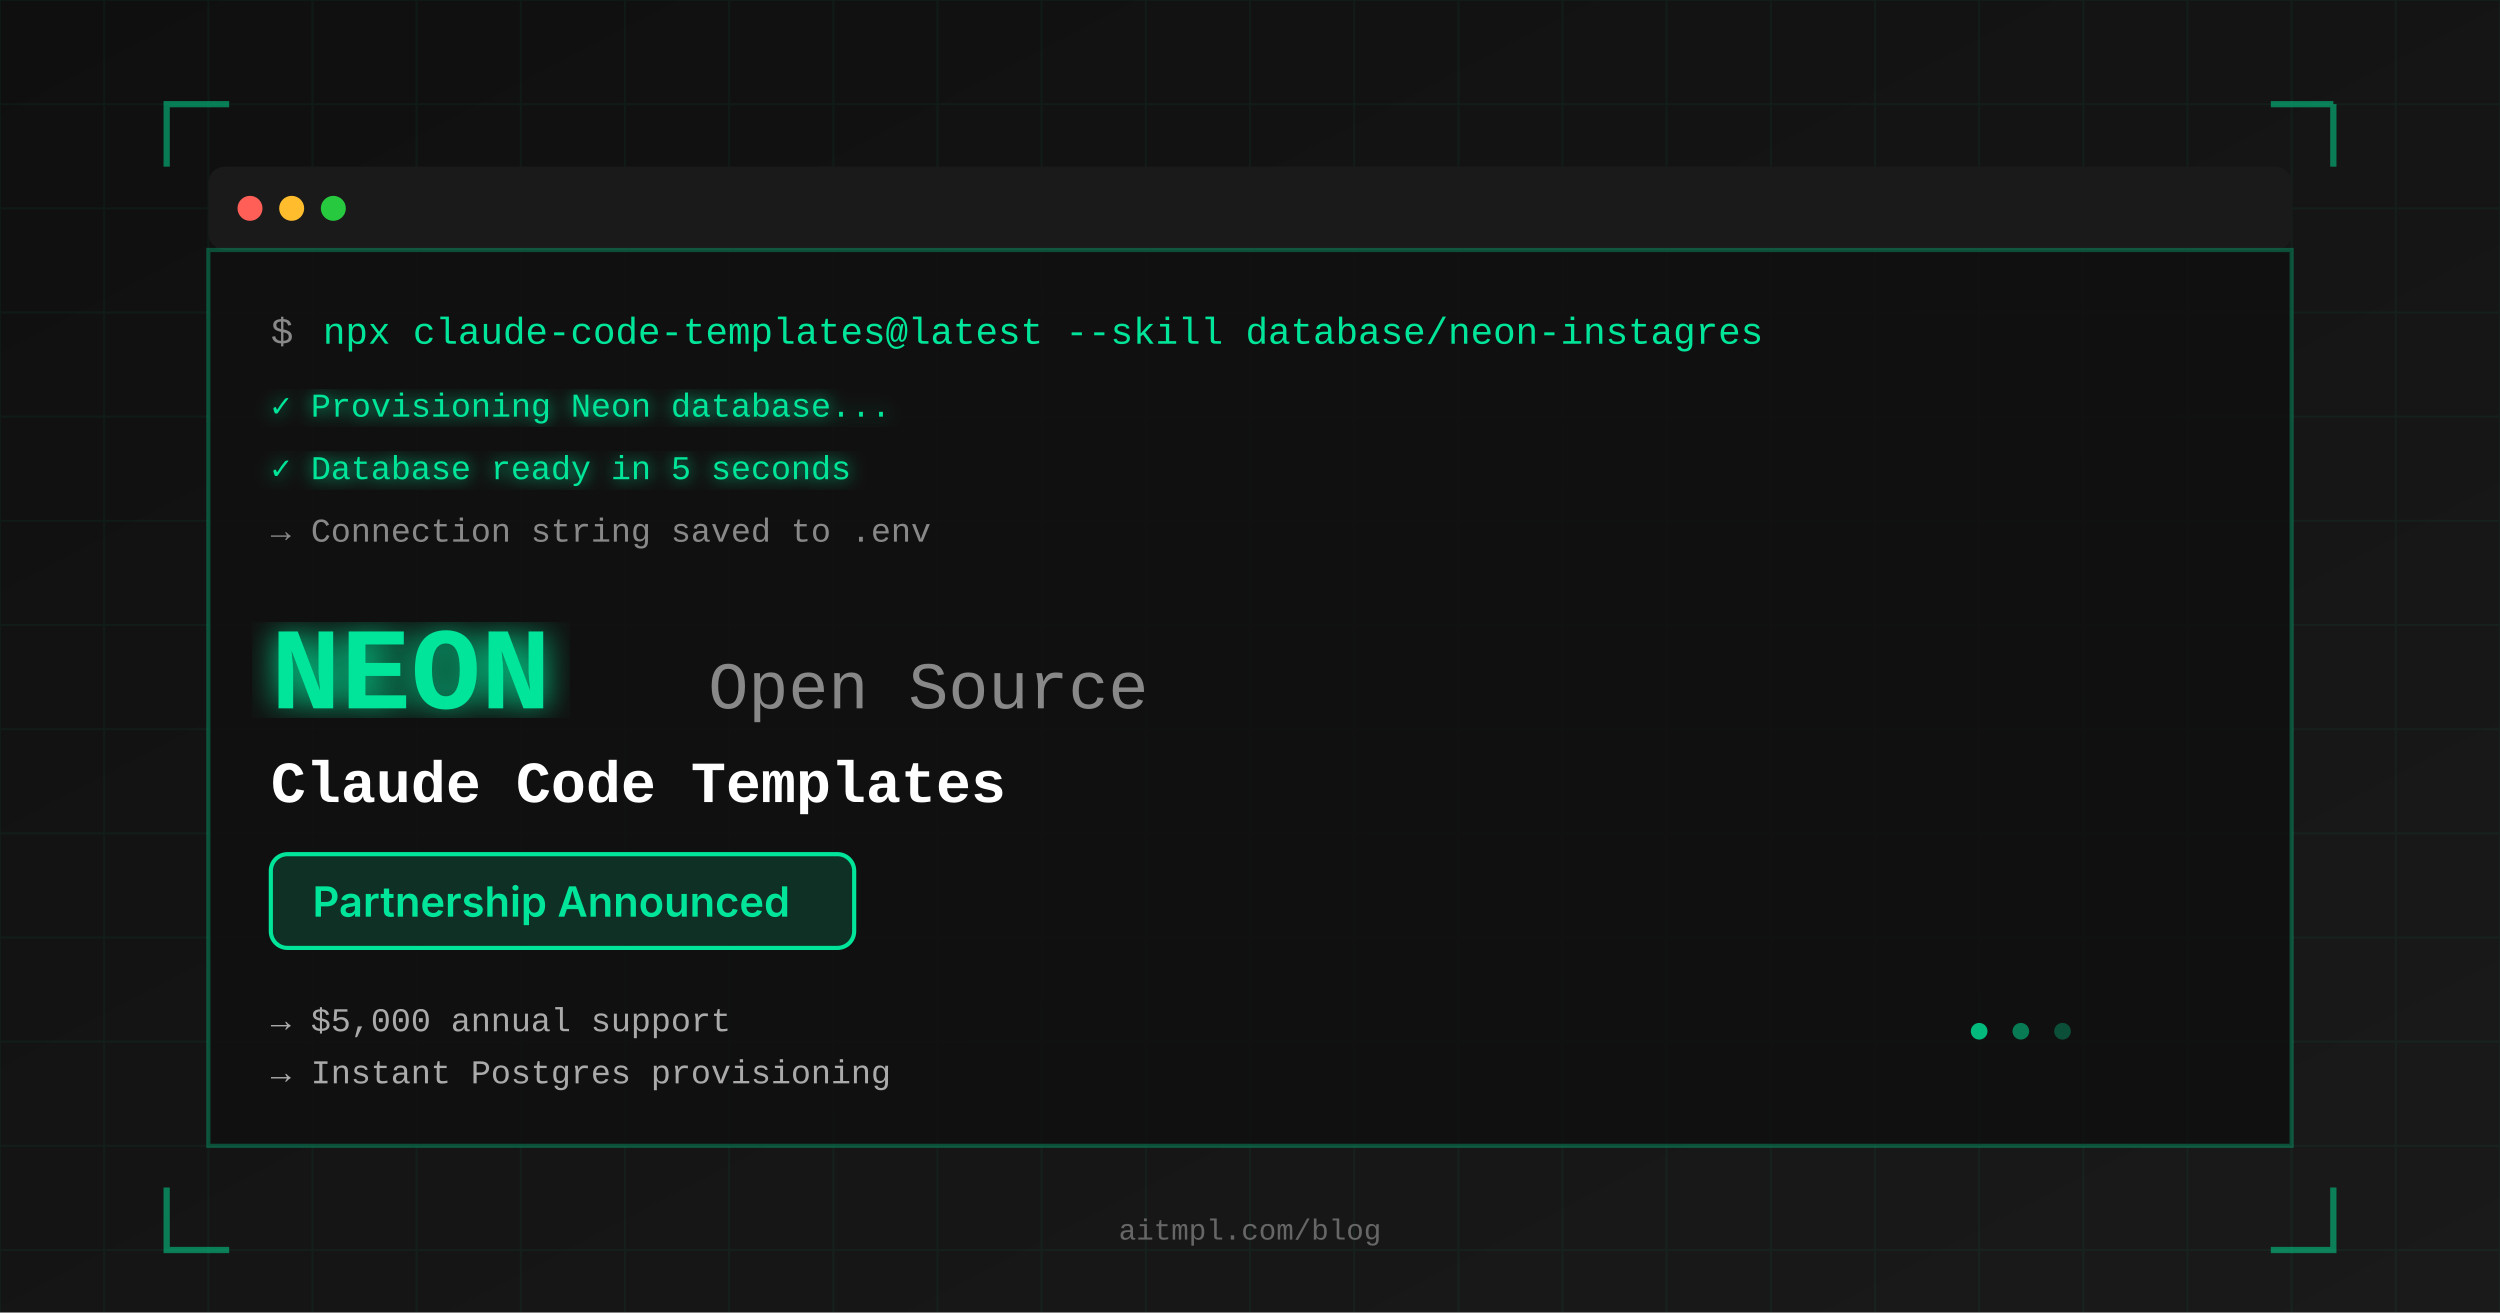
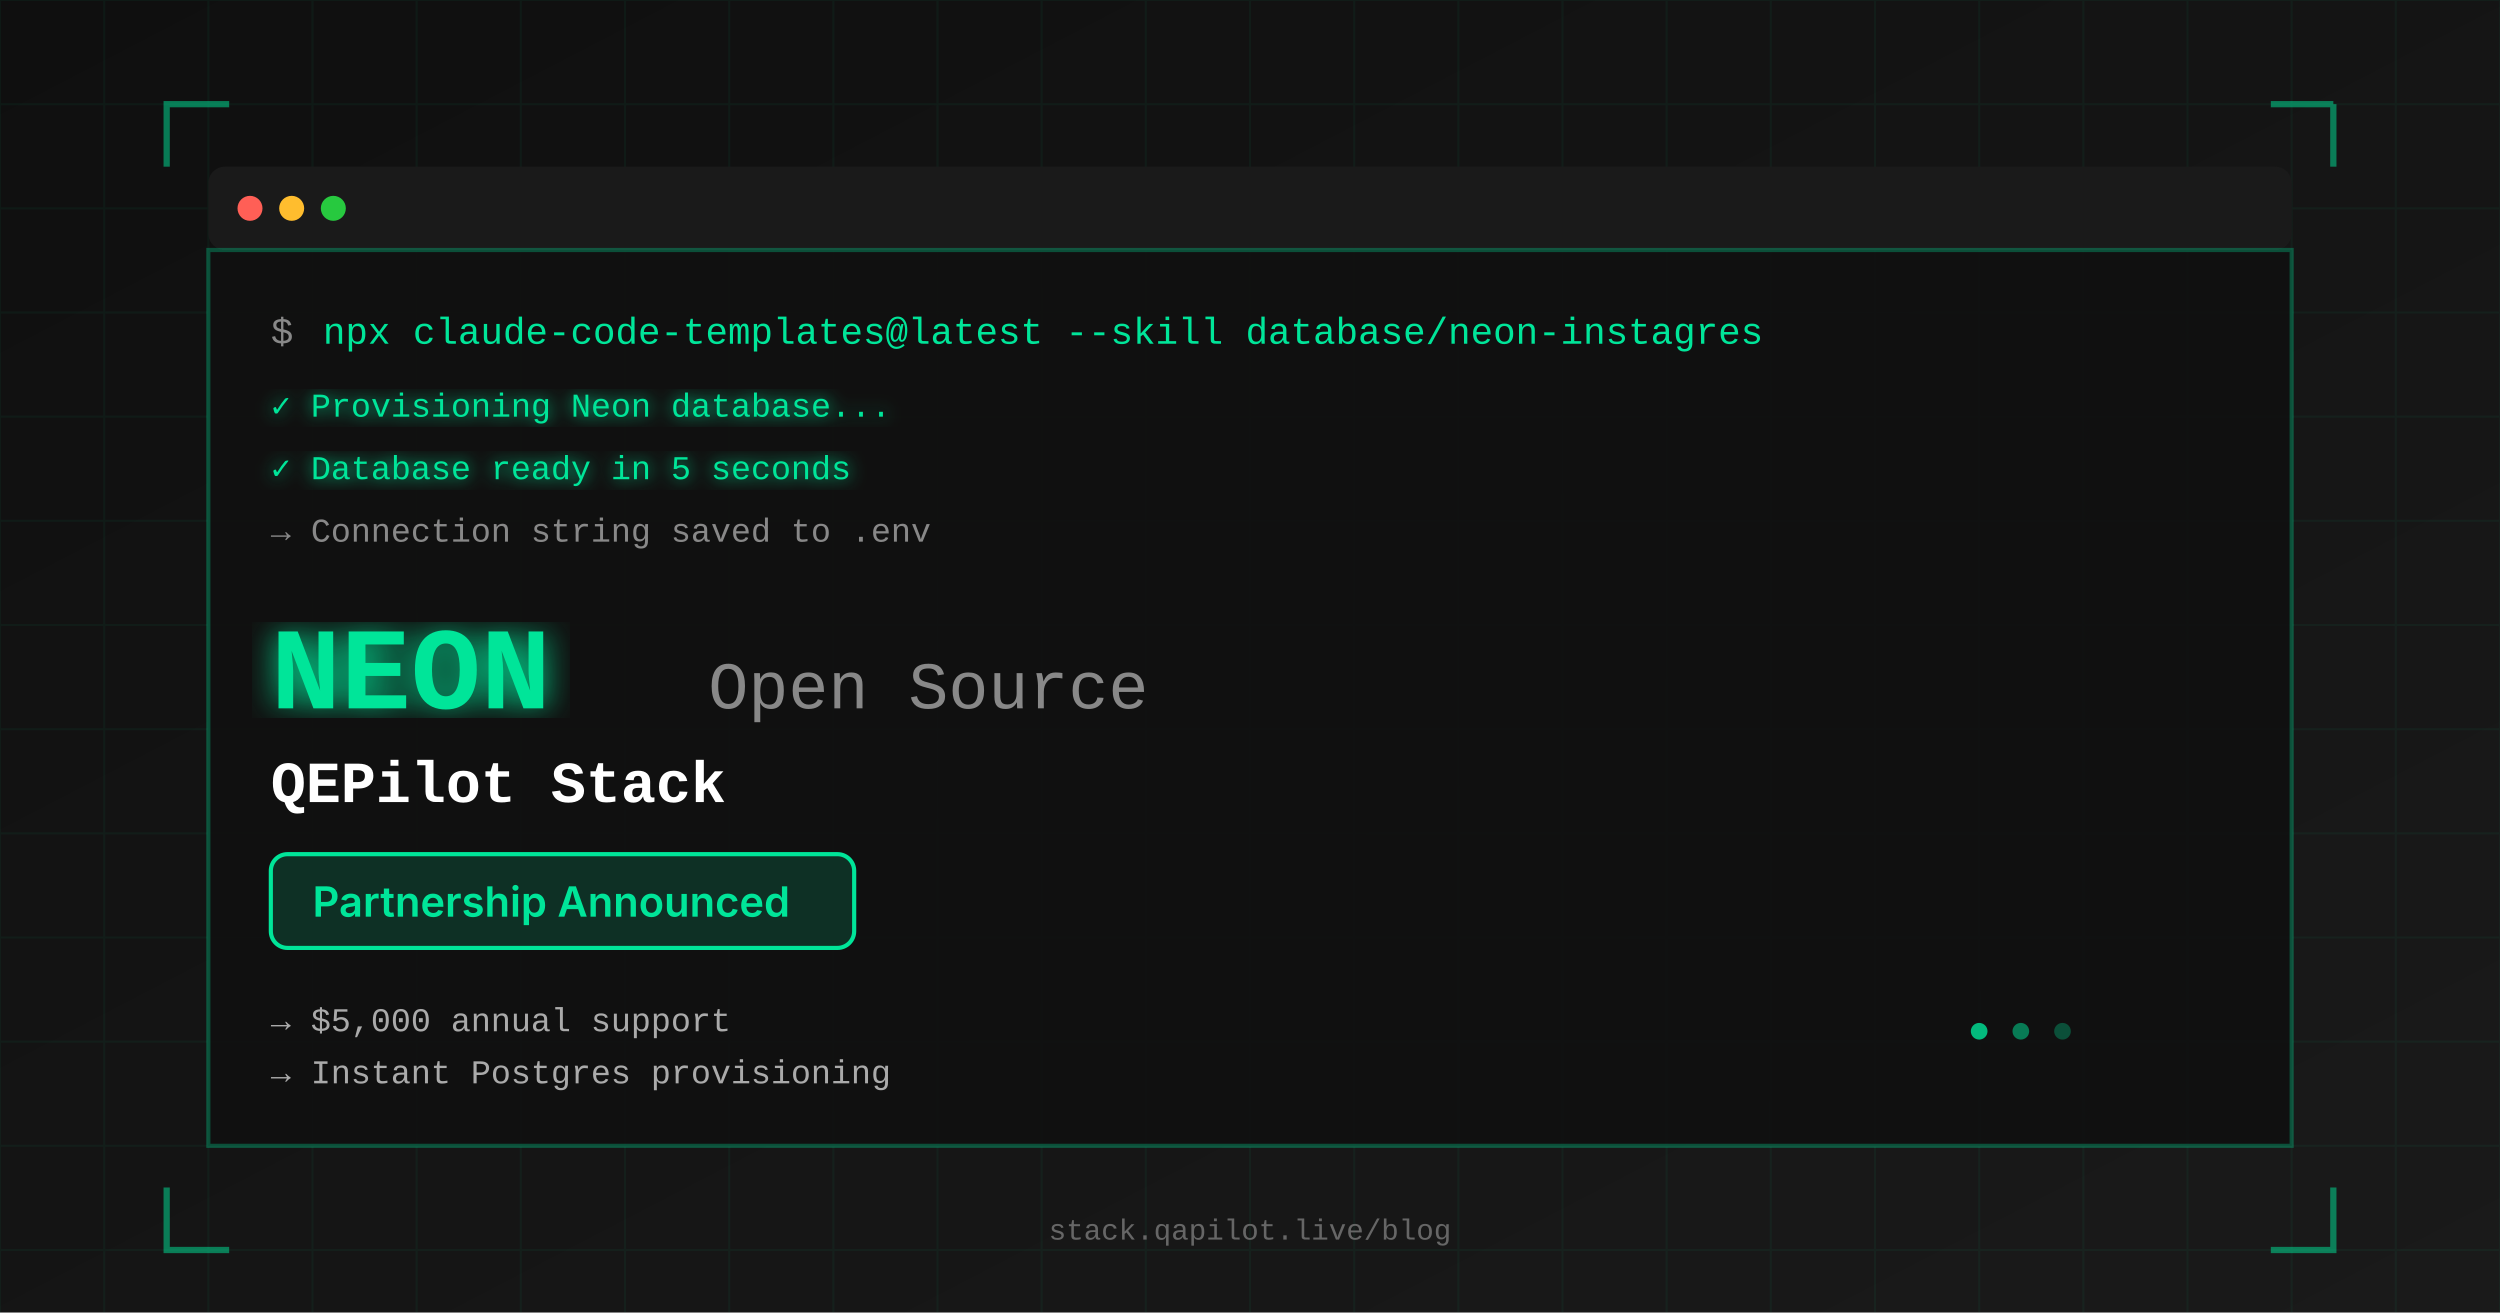
<svg xmlns="http://www.w3.org/2000/svg" width="1200" height="630" viewBox="0 0 1200 630">
  <defs>
    <linearGradient id="bgGradient" x1="0%" y1="0%" x2="100%" y2="100%">
      <stop offset="0%" style="stop-color:#0F0F0F;stop-opacity:1" />
      <stop offset="100%" style="stop-color:#1A1A1A;stop-opacity:1" />
    </linearGradient>
    <linearGradient id="neonGlow" x1="0%" y1="0%" x2="100%" y2="0%">
      <stop offset="0%" style="stop-color:#00E599;stop-opacity:0.2" />
      <stop offset="50%" style="stop-color:#00E599;stop-opacity:0.8" />
      <stop offset="100%" style="stop-color:#00E599;stop-opacity:0.2" />
    </linearGradient>
    <filter id="glow">
      <feGaussianBlur stdDeviation="4" result="coloredBlur" />
      <feMerge>
        <feMergeNode in="coloredBlur" />
        <feMergeNode in="SourceGraphic" />
      </feMerge>
    </filter>
    <filter id="strongGlow">
      <feGaussianBlur stdDeviation="8" result="coloredBlur" />
      <feMerge>
        <feMergeNode in="coloredBlur" />
        <feMergeNode in="SourceGraphic" />
      </feMerge>
    </filter>
  </defs>
  <rect width="1200" height="630" fill="url(#bgGradient)" />
  <g opacity="0.05">
    <path d="M0 0 L1200 0 M0 50 L1200 50 M0 100 L1200 100 M0 150 L1200 150 M0 200 L1200 200 M0 250 L1200 250 M0 300 L1200 300 M0 350 L1200 350 M0 400 L1200 400 M0 450 L1200 450 M0 500 L1200 500 M0 550 L1200 550 M0 600 L1200 600" stroke="#00E599" stroke-width="1" />
    <path d="M0 0 L0 630 M50 0 L50 630 M100 0 L100 630 M150 0 L150 630 M200 0 L200 630 M250 0 L250 630 M300 0 L300 630 M350 0 L350 630 M400 0 L400 630 M450 0 L450 630 M500 0 L500 630 M550 0 L550 630 M600 0 L600 630 M650 0 L650 630 M700 0 L700 630 M750 0 L750 630 M800 0 L800 630 M850 0 L850 630 M900 0 L900 630 M950 0 L950 630 M1000 0 L1000 630 M1050 0 L1050 630 M1100 0 L1100 630 M1150 0 L1150 630 M1200 0 L1200 630" stroke="#00E599" stroke-width="1" />
  </g>
  <g>
    <rect x="100" y="80" width="1000" height="40" rx="8" fill="#1A1A1A" />
    <circle cx="120" cy="100" r="6" fill="#FF5F56" />
    <circle cx="140" cy="100" r="6" fill="#FFBD2E" />
    <circle cx="160" cy="100" r="6" fill="#27C93F" />
    <rect x="100" y="120" width="1000" height="430" fill="#0F0F0F" opacity="0.9" />
    <rect x="100" y="120" width="1000" height="430" fill="none" stroke="#00E599" stroke-width="2" opacity="0.3" />
  </g>
  <g font-family="'Courier New', monospace" fill="#00E599">
    <text x="130" y="165" font-size="18" fill="#888">$</text>
    <text x="155" y="165" font-size="18">npx claude-code-templates@latest --skill database/neon-instagres</text>
    <text x="130" y="200" font-size="16" fill="#00E599" filter="url(#glow)">✓ Provisioning Neon database...</text>
    <text x="130" y="230" font-size="16" fill="#00E599" filter="url(#glow)">✓ Database ready in 5 seconds</text>
    <text x="130" y="260" font-size="16" fill="#888">→ Connection string saved to .env</text>
  </g>
  <g>
    <text x="130" y="340" font-family="'Courier New', monospace" font-size="56" font-weight="bold" fill="#00E599" filter="url(#strongGlow)">NEON</text>
    <text x="340" y="340" font-family="'Courier New', monospace" font-size="32" fill="#888">Open Source</text>
  </g>
  <g>
-     <text x="130" y="385" font-family="'Courier New', monospace" font-size="28" font-weight="600" fill="#FFFFFF">Claude Code Templates</text>
+     <text x="130" y="385" font-family="'Courier New', monospace" font-size="28" font-weight="600" fill="#FFFFFF">QEPilot Stack</text>
  </g>
  <g>
    <rect x="130" y="410" width="280" height="45" rx="8" fill="#00E599" opacity="0.15" />
    <rect x="130" y="410" width="280" height="45" rx="8" fill="none" stroke="#00E599" stroke-width="2" />
    <text x="150" y="440" font-family="'Inter', sans-serif" font-size="20" font-weight="600" fill="#00E599">Partnership Announced</text>
  </g>
  <g font-family="'Courier New', monospace" font-size="16" fill="#AAAAAA">
    <text x="130" y="495">→ $5,000 annual support</text>
    <text x="130" y="520">→ Instant Postgres provisioning</text>
  </g>
  <g stroke="#00E599" stroke-width="3" fill="none" opacity="0.5">
    <path d="M 80 80 L 80 50 L 110 50" />
    <path d="M 1120 50 L 1120 80" />
    <path d="M 1090 50 L 1120 50" />
    <path d="M 80 570 L 80 600 L 110 600" />
    <path d="M 1090 600 L 1120 600 L 1120 570" />
  </g>
  <g>
    <circle cx="950" cy="495" r="4" fill="#00E599" opacity="0.8" />
    <circle cx="970" cy="495" r="4" fill="#00E599" opacity="0.5" />
    <circle cx="990" cy="495" r="4" fill="#00E599" opacity="0.3" />
  </g>
  <line x1="100" y1="550" x2="1100" y2="550" stroke="url(#neonGlow)" stroke-width="2" />
-   <text x="600" y="595" font-family="'Courier New', monospace" font-size="14" fill="#666" text-anchor="middle">aitmpl.com/blog</text>
+   <text x="600" y="595" font-family="'Courier New', monospace" font-size="14" fill="#666" text-anchor="middle">stack.qapilot.live/blog</text>
</svg>
